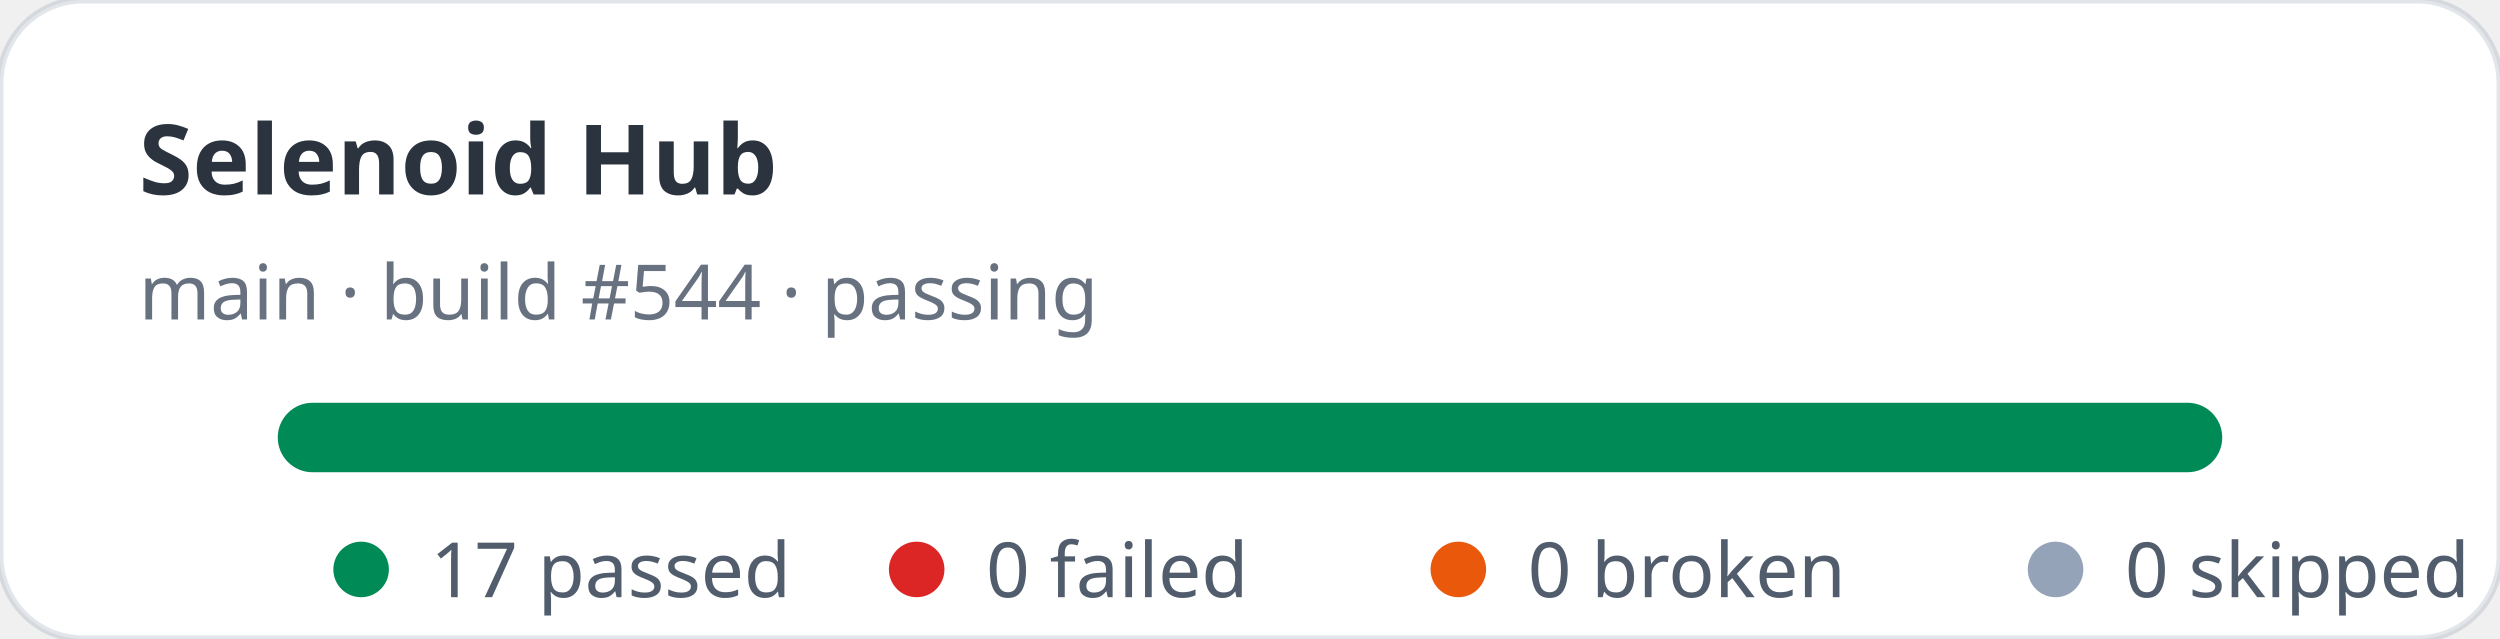
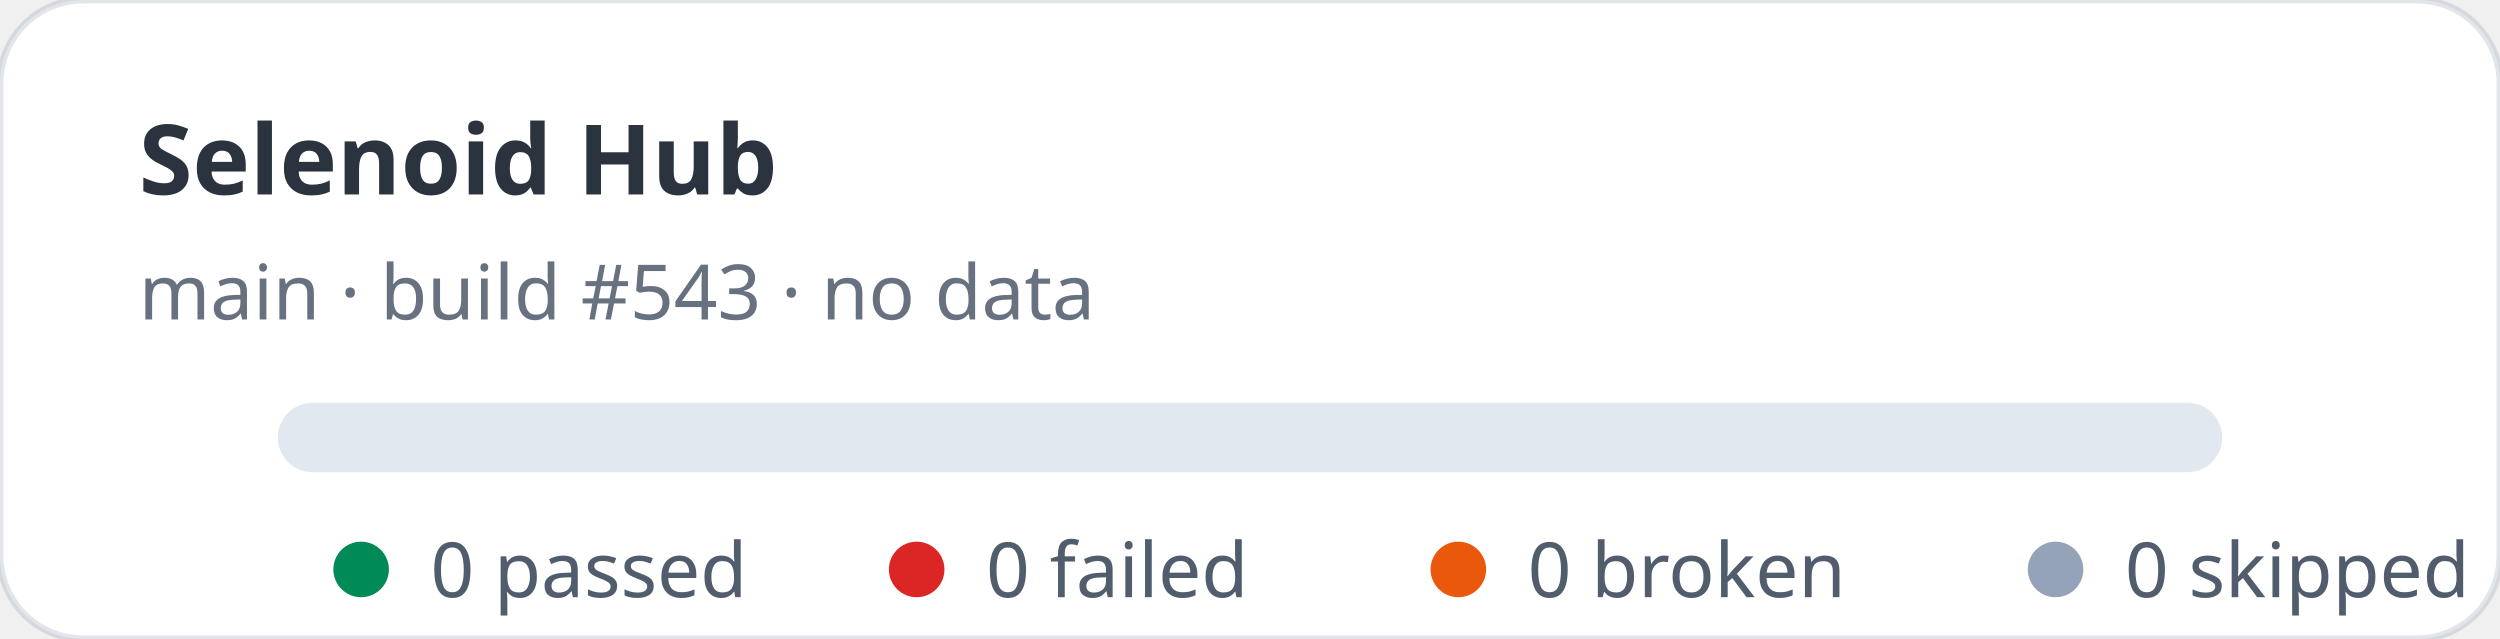
- <svg xmlns="http://www.w3.org/2000/svg" width="360" height="92" viewBox="0 0 360 92" role="img" aria-label="Selenoid Hub stats: 17 passed, 0 failed">
+ <svg xmlns="http://www.w3.org/2000/svg" width="360" height="92" viewBox="0 0 360 92" role="img" aria-label="Selenoid Hub stats: 0 passed, 0 failed">
  <rect width="360" height="92" rx="12" fill="#ffffff" stroke="rgba(11,48,86,0.12)" />
  <text x="20" y="28" fill="rgba(1,10,24,0.83)" font-family="ui-sans-serif,system-ui,sans-serif" font-size="14" font-weight="700">Selenoid Hub</text>
-   <text x="20" y="46" fill="rgba(2,19,44,0.6)" font-family="ui-sans-serif,system-ui,sans-serif" font-size="11">main · build #544 · passing</text>
+   <text x="20" y="46" fill="rgba(2,19,44,0.6)" font-family="ui-sans-serif,system-ui,sans-serif" font-size="11">main · build #543 · no data</text>
  <rect x="40" y="58" width="280" height="10" rx="5" fill="#e2e8f0" />
-   <rect x="40" y="58" width="280" height="10" rx="5" fill="#008a56" />
  <g font-family="ui-sans-serif,system-ui,sans-serif" font-size="11" fill="rgba(1,18,40,0.68)">
    <circle cx="52" cy="82" r="4" fill="#008a56" />
-     <text x="62" y="86">17 passed</text>
+     <text x="62" y="86">0 passed</text>
    <circle cx="132" cy="82" r="4" fill="#dc2626" />
    <text x="142" y="86">0 failed</text>
    <circle cx="210" cy="82" r="4" fill="#ea580c" />
    <text x="220" y="86">0 broken</text>
    <circle cx="296" cy="82" r="4" fill="#94a3b8" />
    <text x="306" y="86">0 skipped</text>
  </g>
</svg>
